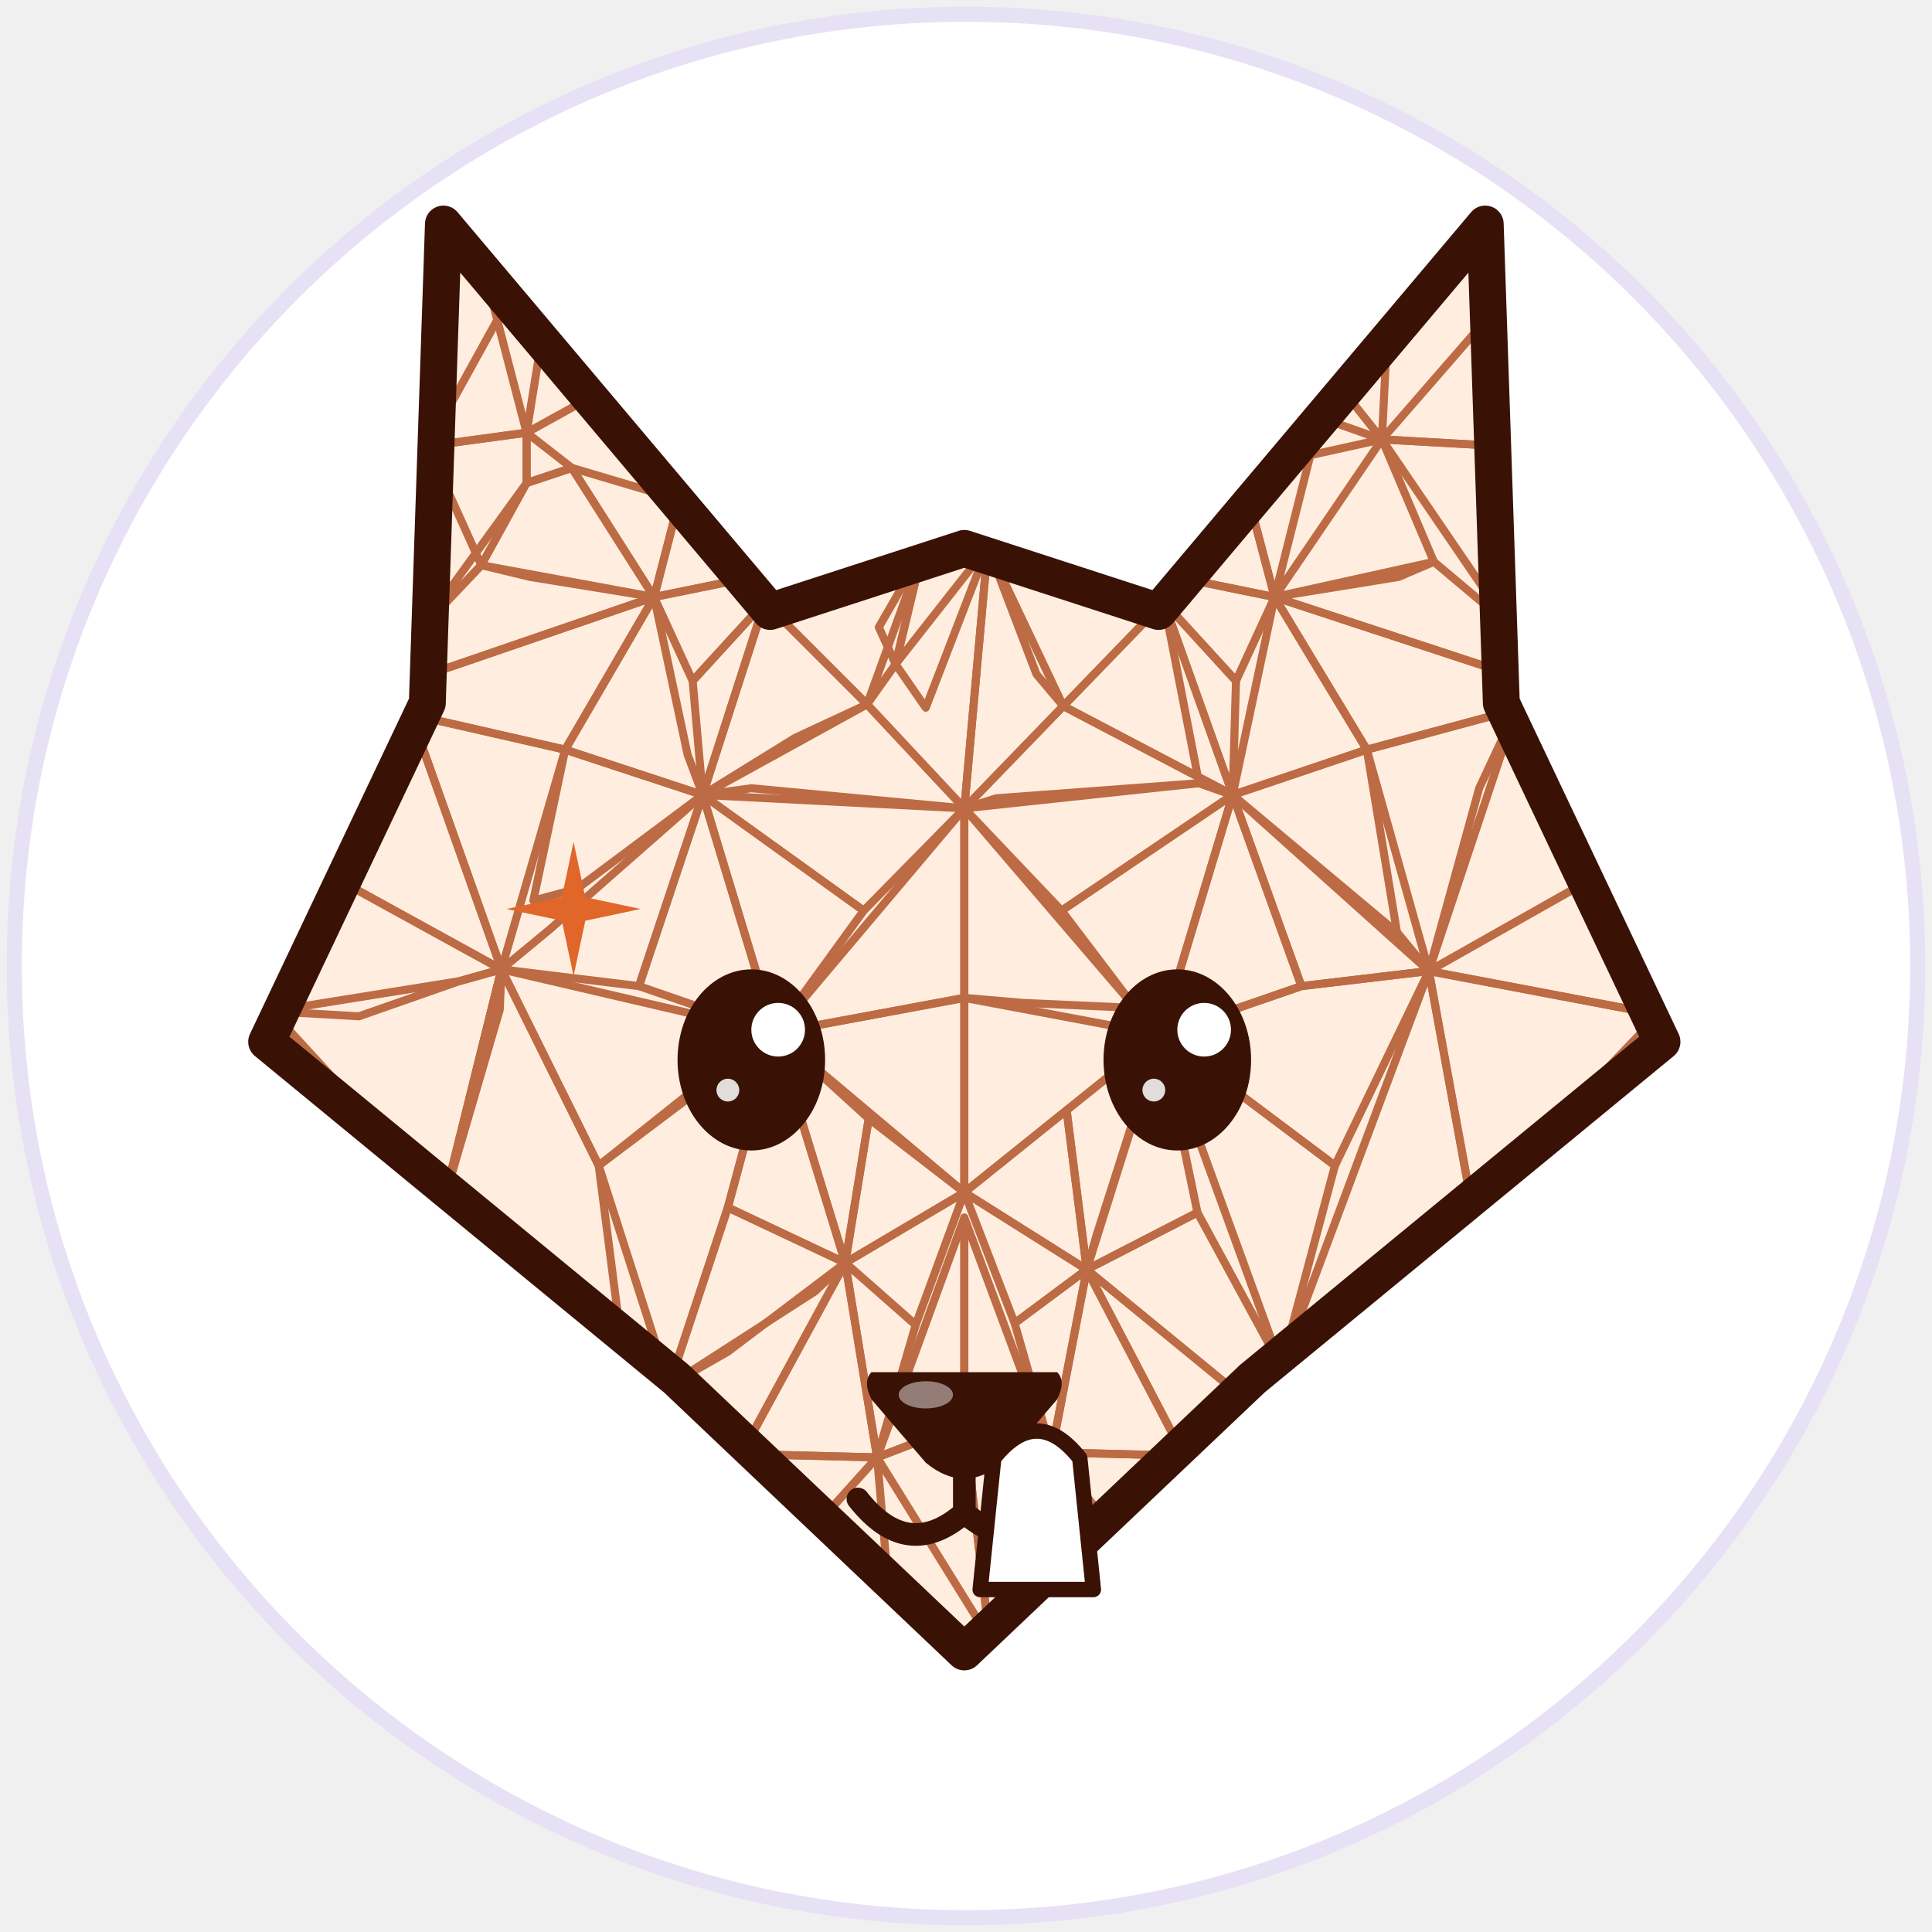
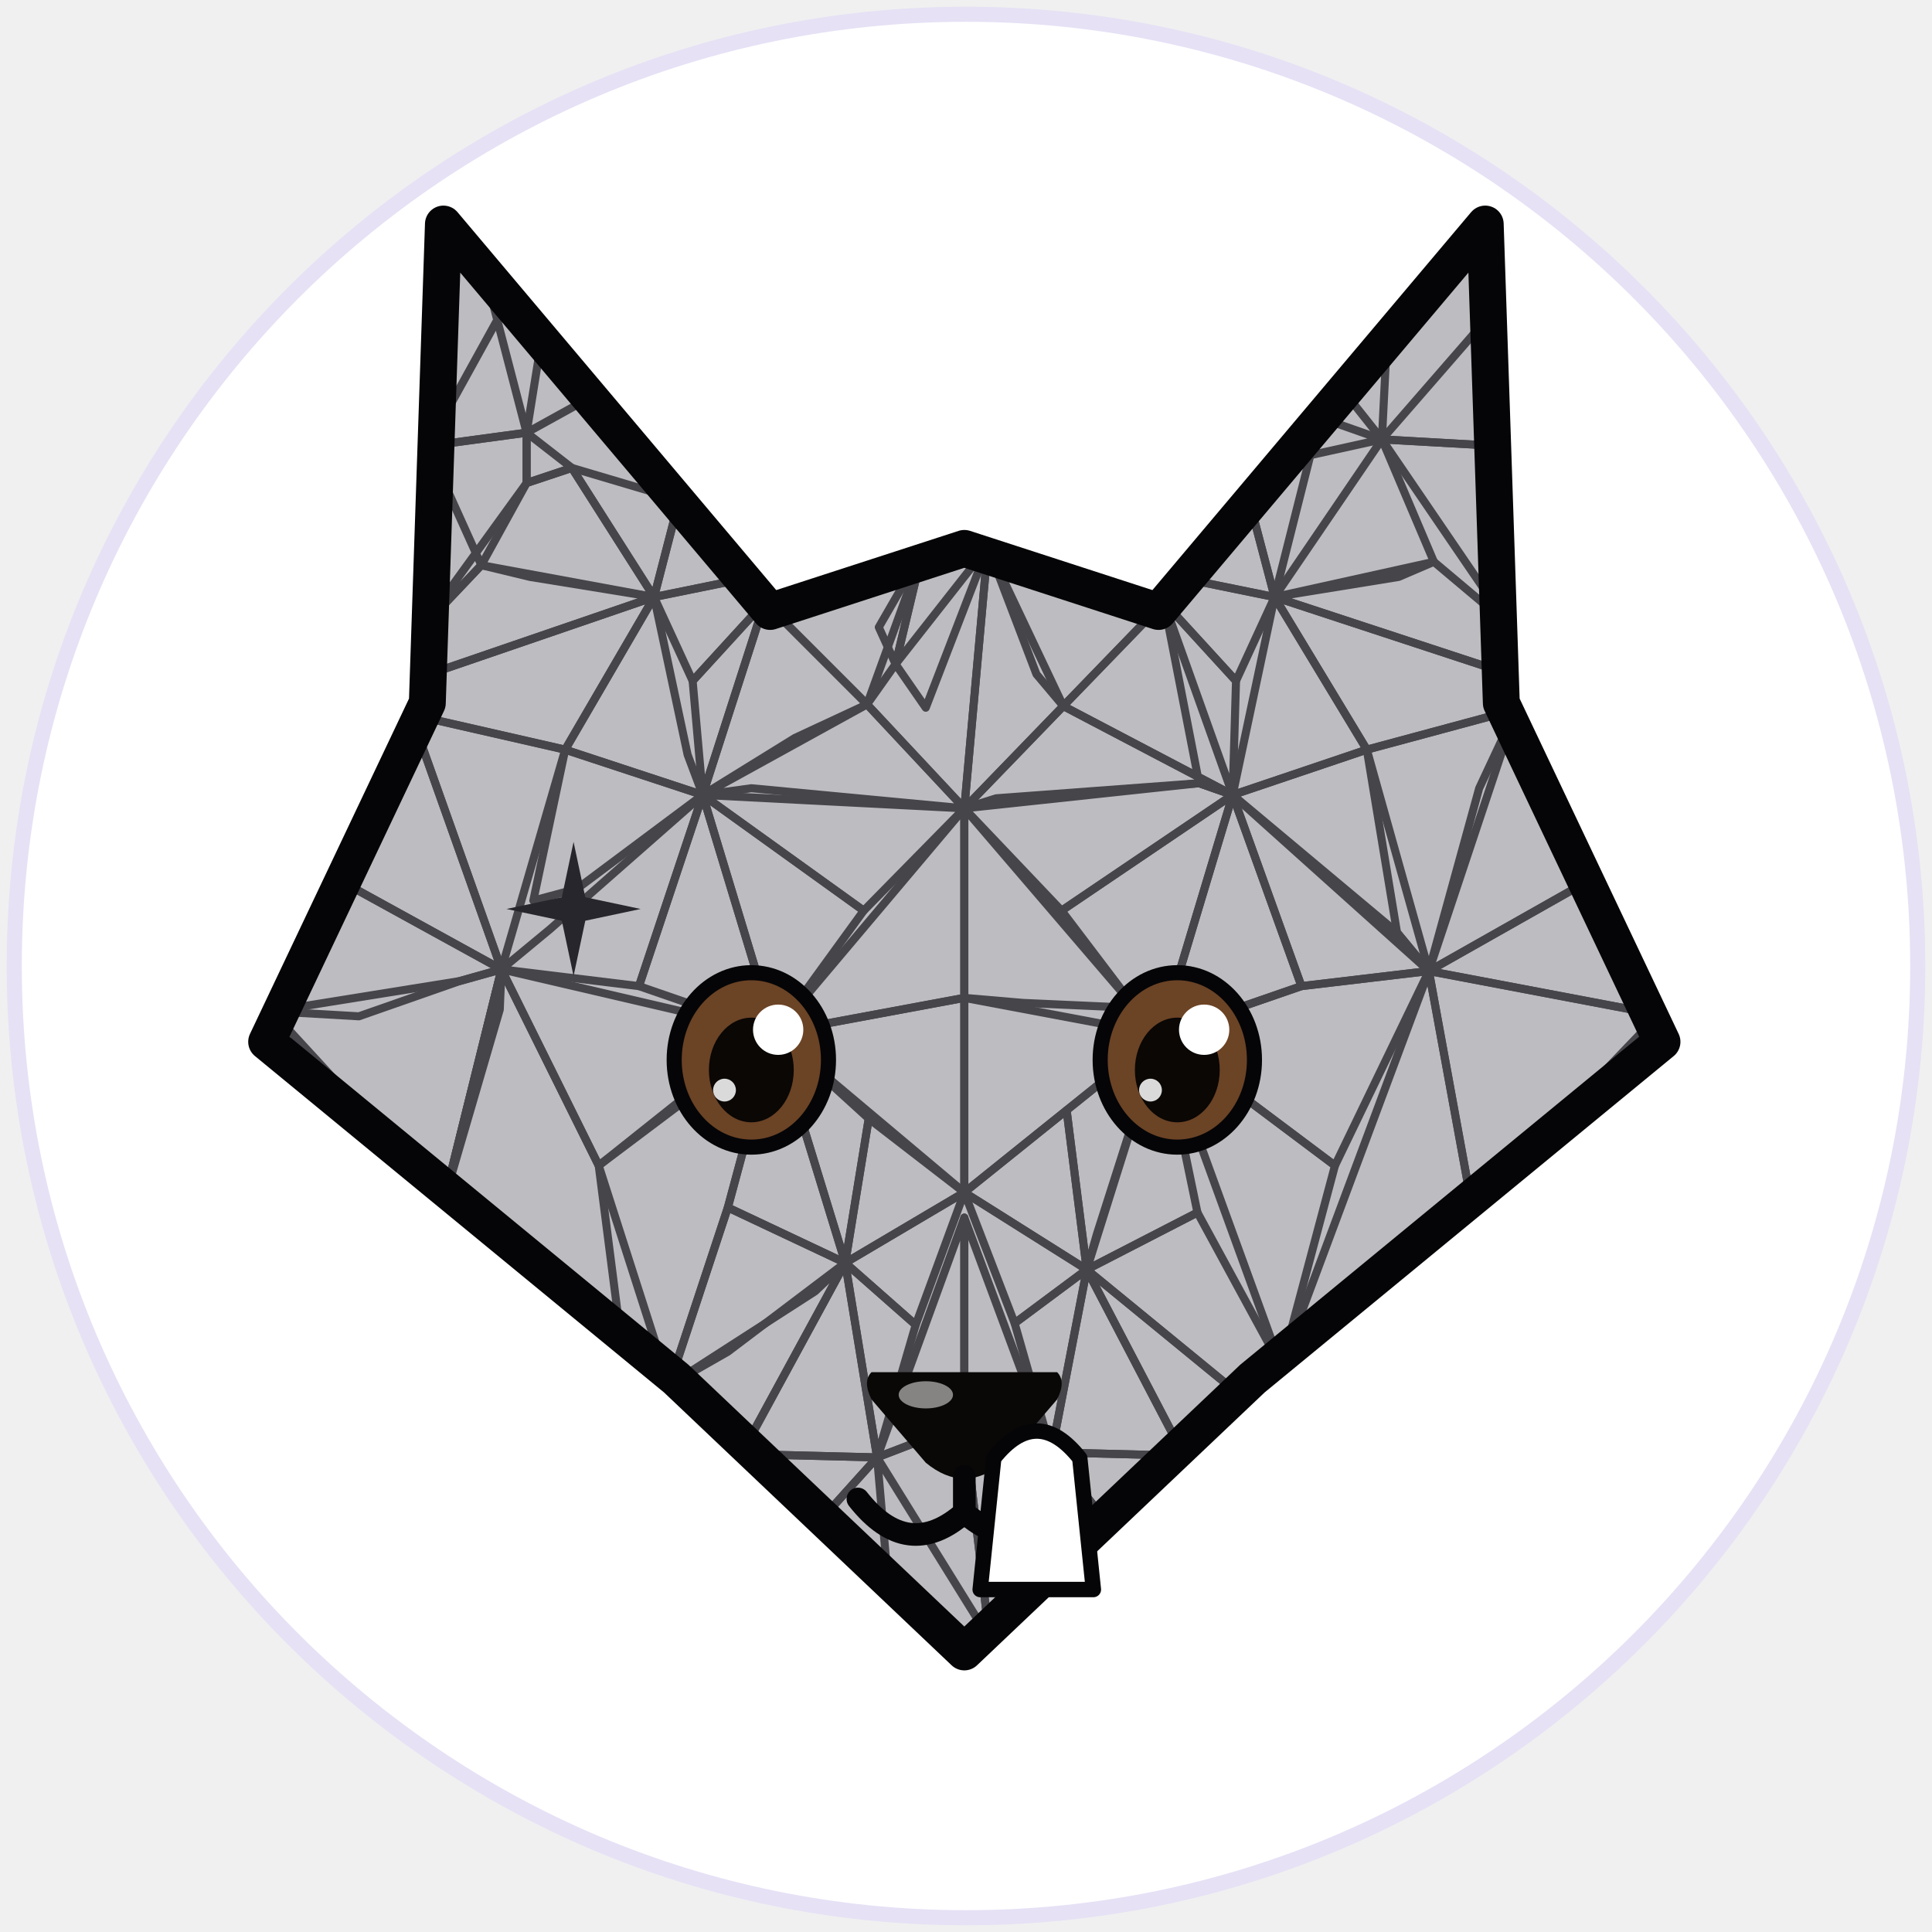
<svg xmlns="http://www.w3.org/2000/svg" viewBox="-38 -28 576 576" role="img" aria-label="Chico">
  <defs>
    <clipPath id="c-linhas-chico">
      <circle cx="250" cy="260" r="286" />
    </clipPath>
    <clipPath id="head">
      <polygon points="94.2,38.8 191.6,154.3 249.5,135.5 307.4,154.3 404.8,38.8 409.6,181.6 457.5,282.6 335.4,383 249.5,464.5 163.6,383 41.5,282.6 89.4,181.6" />
    </clipPath>
  </defs>
  <g clip-path="url(#c-linhas-chico)">
    <circle cx="250" cy="260" r="284" fill="#ffffff" stroke="#e6e1f5" stroke-width="5" />
-     <polygon points="94.2,38.8 191.6,154.3 249.5,135.5 307.4,154.3 404.8,38.8 409.6,181.6 457.5,282.6 335.4,383 249.5,464.5 163.6,383 41.5,282.6 89.4,181.6" fill="#ffeedf" />
-     <g clip-path="url(#head)" fill="none" stroke="#ac4a1d" stroke-width="2.4" stroke-linejoin="round" opacity="0.8">
+     <polygon points="94.2,38.8 191.6,154.3 249.5,135.5 307.4,154.3 404.8,38.8 409.6,181.6 457.5,282.6 335.4,383 249.5,464.5 163.6,383 41.5,282.6 89.4,181.6" fill="#bdbdc1" />
+     <g clip-path="url(#head)" fill="none" stroke="#1e1e23" stroke-width="2.4" stroke-linejoin="round" opacity="0.75">
      <polygon points="111.5,261 193,280 140.5,319.5" />
      <polygon points="308,280.5 350,266 388,261.5 360,319.5" />
      <polygon points="140.5,319.5 175,292 193,280 179,332 161.5,385" />
      <polygon points="308,280.5 360,319.5 344,379.5" />
      <polygon points="94.5,329.5 111.5,261 140.5,319.5 147.5,374 100.5,334.5" />
      <polygon points="43,273.5 69,275 99,264.5 111.5,261 94.5,329.5" />
      <polygon points="388,261.5 456.5,274.5 401,332.5" />
      <polygon points="344,379.5 388,261.5 401,332.5" />
      <polygon points="193,280 249.5,269.5 249.5,327.5" />
      <polygon points="249.5,269.5 308,280.5 280,303 249.5,327.5" />
      <polygon points="193,280 249.5,213 249.5,269.5" />
      <polygon points="249.5,213 300.5,272.5 267,271 249.5,269.5" />
      <polygon points="171.5,209 219.5,243.5 193,280" />
      <polygon points="329.5,209 369.5,195.5 378.5,250 388,261.5" />
      <polygon points="369.5,195.5 414,183.5 388,261.5" />
      <polygon points="84.5,185 130.5,195.5 111.5,261" />
      <polygon points="171.5,209 249.5,213 219.5,243.5" />
      <polygon points="249.5,213 319.5,205.5 329.5,209 278.5,243.5" />
      <polygon points="278.5,243.5 329.5,209 308,280.5 300.5,272.5" />
      <polygon points="152.5,266 171.5,209 193,280" />
      <polygon points="329.5,209 378.5,250 388,261.5 350,266" />
      <polygon points="308,280.5 329.5,209 350,266" />
      <polygon points="121,240.5 130.5,195.5 171.5,209 134,237" />
      <polygon points="61.5,233.5 84.5,185 111.5,261" />
      <polygon points="388,261.5 403,207 414,183.5 437.5,233.5" />
      <polygon points="388,261.5 437.5,233.5 456.5,274.5" />
      <polygon points="43,273.5 61.5,233.5 111.5,261 99,264.5" />
      <polygon points="126,249 171.5,209 152.5,266 111.5,261" />
      <polygon points="342,150 374,103 389.5,139.5" />
      <polygon points="161.5,385 179,332 214,348.5 179,375" />
      <polygon points="329.5,209 342,150 369.5,195.5" />
      <polygon points="87,174 157,150 130.5,195.5 84.5,185" />
      <polygon points="130.5,195.5 157,150 167,197 171.5,209" />
      <polygon points="119,116 132.5,111.5 157,150 105.5,140.5" />
      <polygon points="342,150 379,144 389.5,139.5 411.5,158 412,173" />
      <polygon points="87.5,159.5 105.5,140.5 120,144 157,150 87,174" />
      <polygon points="342,150 412,173 414,183.5 369.5,195.5" />
      <polygon points="286,350.5 319,333.5 344,379.5 333,389" />
      <polygon points="279,182.5 309,151.5 319.5,205.5 329.5,209" />
      <polygon points="171.5,209 220.5,182 249.5,213 186,207" />
      <polygon points="171.5,209 190,151.5 220.5,182 199,192" />
      <polygon points="193,280 214,348.5 179,332" />
      <polygon points="249.5,213 279,182.5 329.5,209 319.5,205.5 259,210" />
      <polygon points="256.5,135 271,173 279,182.5 249.5,213" />
      <polygon points="289,340 308,280.5 319,333.5 286,350.5" />
      <polygon points="223.5,406.5 249.5,396.5 257,460.5" />
      <polygon points="223.5,406.5 249.5,335 249.5,396.5" />
      <polygon points="249.5,335 275.5,405 249.5,396.5" />
      <polygon points="249.5,396.5 275.5,405 257,460.5" />
      <polygon points="183,405.5 214,348.5 223.5,406.5" />
      <polygon points="214,348.5 221,305.5 249.5,327.5" />
      <polygon points="275.5,405 286,350.5 315,406" />
      <polygon points="249.5,327.5 275,307 280,303 286,350.5" />
      <polygon points="161.5,385 205,357 214,348.5 183,405.5 176,398.5" />
      <polygon points="193,280 221,305.5 214,348.5" />
      <polygon points="280,303 308,280.5 286,350.5" />
      <polygon points="286,350.5 333,389 323,398.5 315,406" />
      <polygon points="407.5,64.5 409.5,105 374,103" />
      <polygon points="374,103 409.5,105 410.5,133 411.5,158" />
      <polygon points="256.5,135 309,151.5 279,182.5" />
      <polygon points="229,170 256.5,135 249.5,213 220.5,182" />
      <polygon points="105.5,140.5 89.5,105 119,101 119,116 87.5,159.5" />
      <polygon points="214,348.5 235,367 223.5,406.5" />
      <polygon points="190,151.5 237,136.5 220.5,182" />
      <polygon points="214,348.5 249.5,327.5 235,367" />
      <polygon points="249.5,327.5 286,350.5 264.5,366.5" />
      <polygon points="264.5,366.5 286,350.5 275.5,405" />
      <polygon points="113.5,61.5 106.5,53 119,101 89.5,105" />
      <polygon points="157,150 184,144.5 190,151.5 168.5,175" />
      <polygon points="168.5,175 190,151.5 171.5,209" />
      <polygon points="309,151.5 315,144.5 342,150 330.5,175" />
      <polygon points="309,151.5 330.5,175 329.5,209" />
      <polygon points="229,170 237,136.5 256.5,135 238,183" />
      <polygon points="183,405.5 223.5,406.5 205.5,426.5" />
      <polygon points="205.5,426.5 223.5,406.5 227,446.5" />
      <polygon points="275.5,405 315,406 293,427" />
      <polygon points="272,446.5 275.5,405 293,427" />
      <polygon points="334.5,121.5 355.5,96.5 342,150" />
      <polygon points="132.5,111.5 164.5,121 157,150" />
      <polygon points="164.5,121 184,144.5 157,150" />
      <polygon points="315,144.5 334.5,121.5 342,150" />
      <polygon points="123.5,73 138,90.5 119,101" />
      <polygon points="362.5,88.5 375.5,73 374,103" />
      <polygon points="344.5,109.5 355.5,96.5 374,103" />
      <polygon points="224,159 237,136.5 229,170" />
      <polygon points="94.5,329.5 111.5,261 111,273" />
      <polygon points="119,101 132.5,111.5 119,116" />
    </g>
-     <polygon points="94.2,38.8 191.6,154.3 249.5,135.5 307.4,154.3 404.8,38.8 409.6,181.6 457.5,282.6 335.4,383 249.5,464.5 163.6,383 41.5,282.6 89.4,181.6" fill="none" stroke="#3a1205" stroke-width="11" stroke-linejoin="round" />
-     <path d="M133 223 L136.5 239.5 L153 243 L136.5 246.5 L133 263 L129.5 246.5 L113 243 L129.5 239.5 Z" fill="#e0662a" />
-     <ellipse cx="186" cy="288" rx="22" ry="27" fill="#3a1205" />
-     <circle cx="194" cy="279" r="8" fill="#fff" />
-     <circle cx="179" cy="297" r="3.4" fill="#fff" opacity="0.85" />
-     <ellipse cx="313" cy="288" rx="22" ry="27" fill="#3a1205" />
-     <circle cx="321" cy="279" r="8" fill="#fff" />
-     <circle cx="306" cy="297" r="3.4" fill="#fff" opacity="0.85" />
+     <polygon points="94.2,38.8 191.6,154.3 249.5,135.5 307.4,154.3 404.8,38.8 409.6,181.6 457.5,282.6 335.4,383 249.5,464.5 163.6,383 41.5,282.6 89.4,181.6" fill="none" stroke="#050507" stroke-width="11" stroke-linejoin="round" />
+     <path d="M133 223 L136.5 239.5 L153 243 L136.5 246.5 L133 263 L129.5 246.5 L113 243 L129.5 239.5 Z" fill="#26262c" />
+     <ellipse cx="186" cy="288" rx="23" ry="26" fill="#6b4325" stroke="#050507" stroke-width="4.5" />
+     <ellipse cx="186" cy="291" rx="12.65" ry="15.6" fill="#0a0705" />
+     <circle cx="194" cy="279" r="7.5" fill="#fff" />
+     <circle cx="178" cy="297" r="3.4" fill="#fff" opacity="0.85" />
+     <ellipse cx="313" cy="288" rx="23" ry="26" fill="#6b4325" stroke="#050507" stroke-width="4.5" />
+     <ellipse cx="313" cy="291" rx="12.65" ry="15.6" fill="#0a0705" />
+     <circle cx="321" cy="279" r="7.5" fill="#fff" />
+     <circle cx="305" cy="297" r="3.4" fill="#fff" opacity="0.85" />
    <g transform="translate(249.5 400) scale(1.35) translate(-249.5 -400)">
-       <path d="M229 386 L270 386 Q272 388 270 392 L258 406 Q249.5 413 241 406 L229 392 Q227 388 229 386 Z" fill="#3a1205" />
-       <ellipse cx="241" cy="391" rx="6" ry="3" fill="#fff" opacity="0.45" />
-       <path d="M249.5 409 L249.5 417 M226 414 Q237 428 249.5 417 Q262 428 273 414" fill="none" stroke="#3a1205" stroke-width="5" stroke-linecap="round" stroke-linejoin="round" />
-       <path d="M253 434 L278 434 L275 405 Q265.5 393 256 405 Z" fill="#ffffff" stroke="#3a1205" stroke-width="3.4" stroke-linejoin="round" />
+       <path d="M229 386 L270 386 Q272 388 270 392 L258 406 Q249.5 413 241 406 L229 392 Q227 388 229 386 Z" fill="#0a0806" />
+       <ellipse cx="241" cy="391" rx="6" ry="3" fill="#fff" opacity="0.5" />
+       <path d="M249.5 409 L249.5 417 M226 414 Q237 428 249.5 417 Q262 428 273 414" fill="none" stroke="#050507" stroke-width="5" stroke-linecap="round" stroke-linejoin="round" />
+       <path d="M253 434 L278 434 L275 405 Q265.5 393 256 405 Z" fill="#ffffff" stroke="#050507" stroke-width="3.4" stroke-linejoin="round" />
    </g>
  </g>
</svg>
